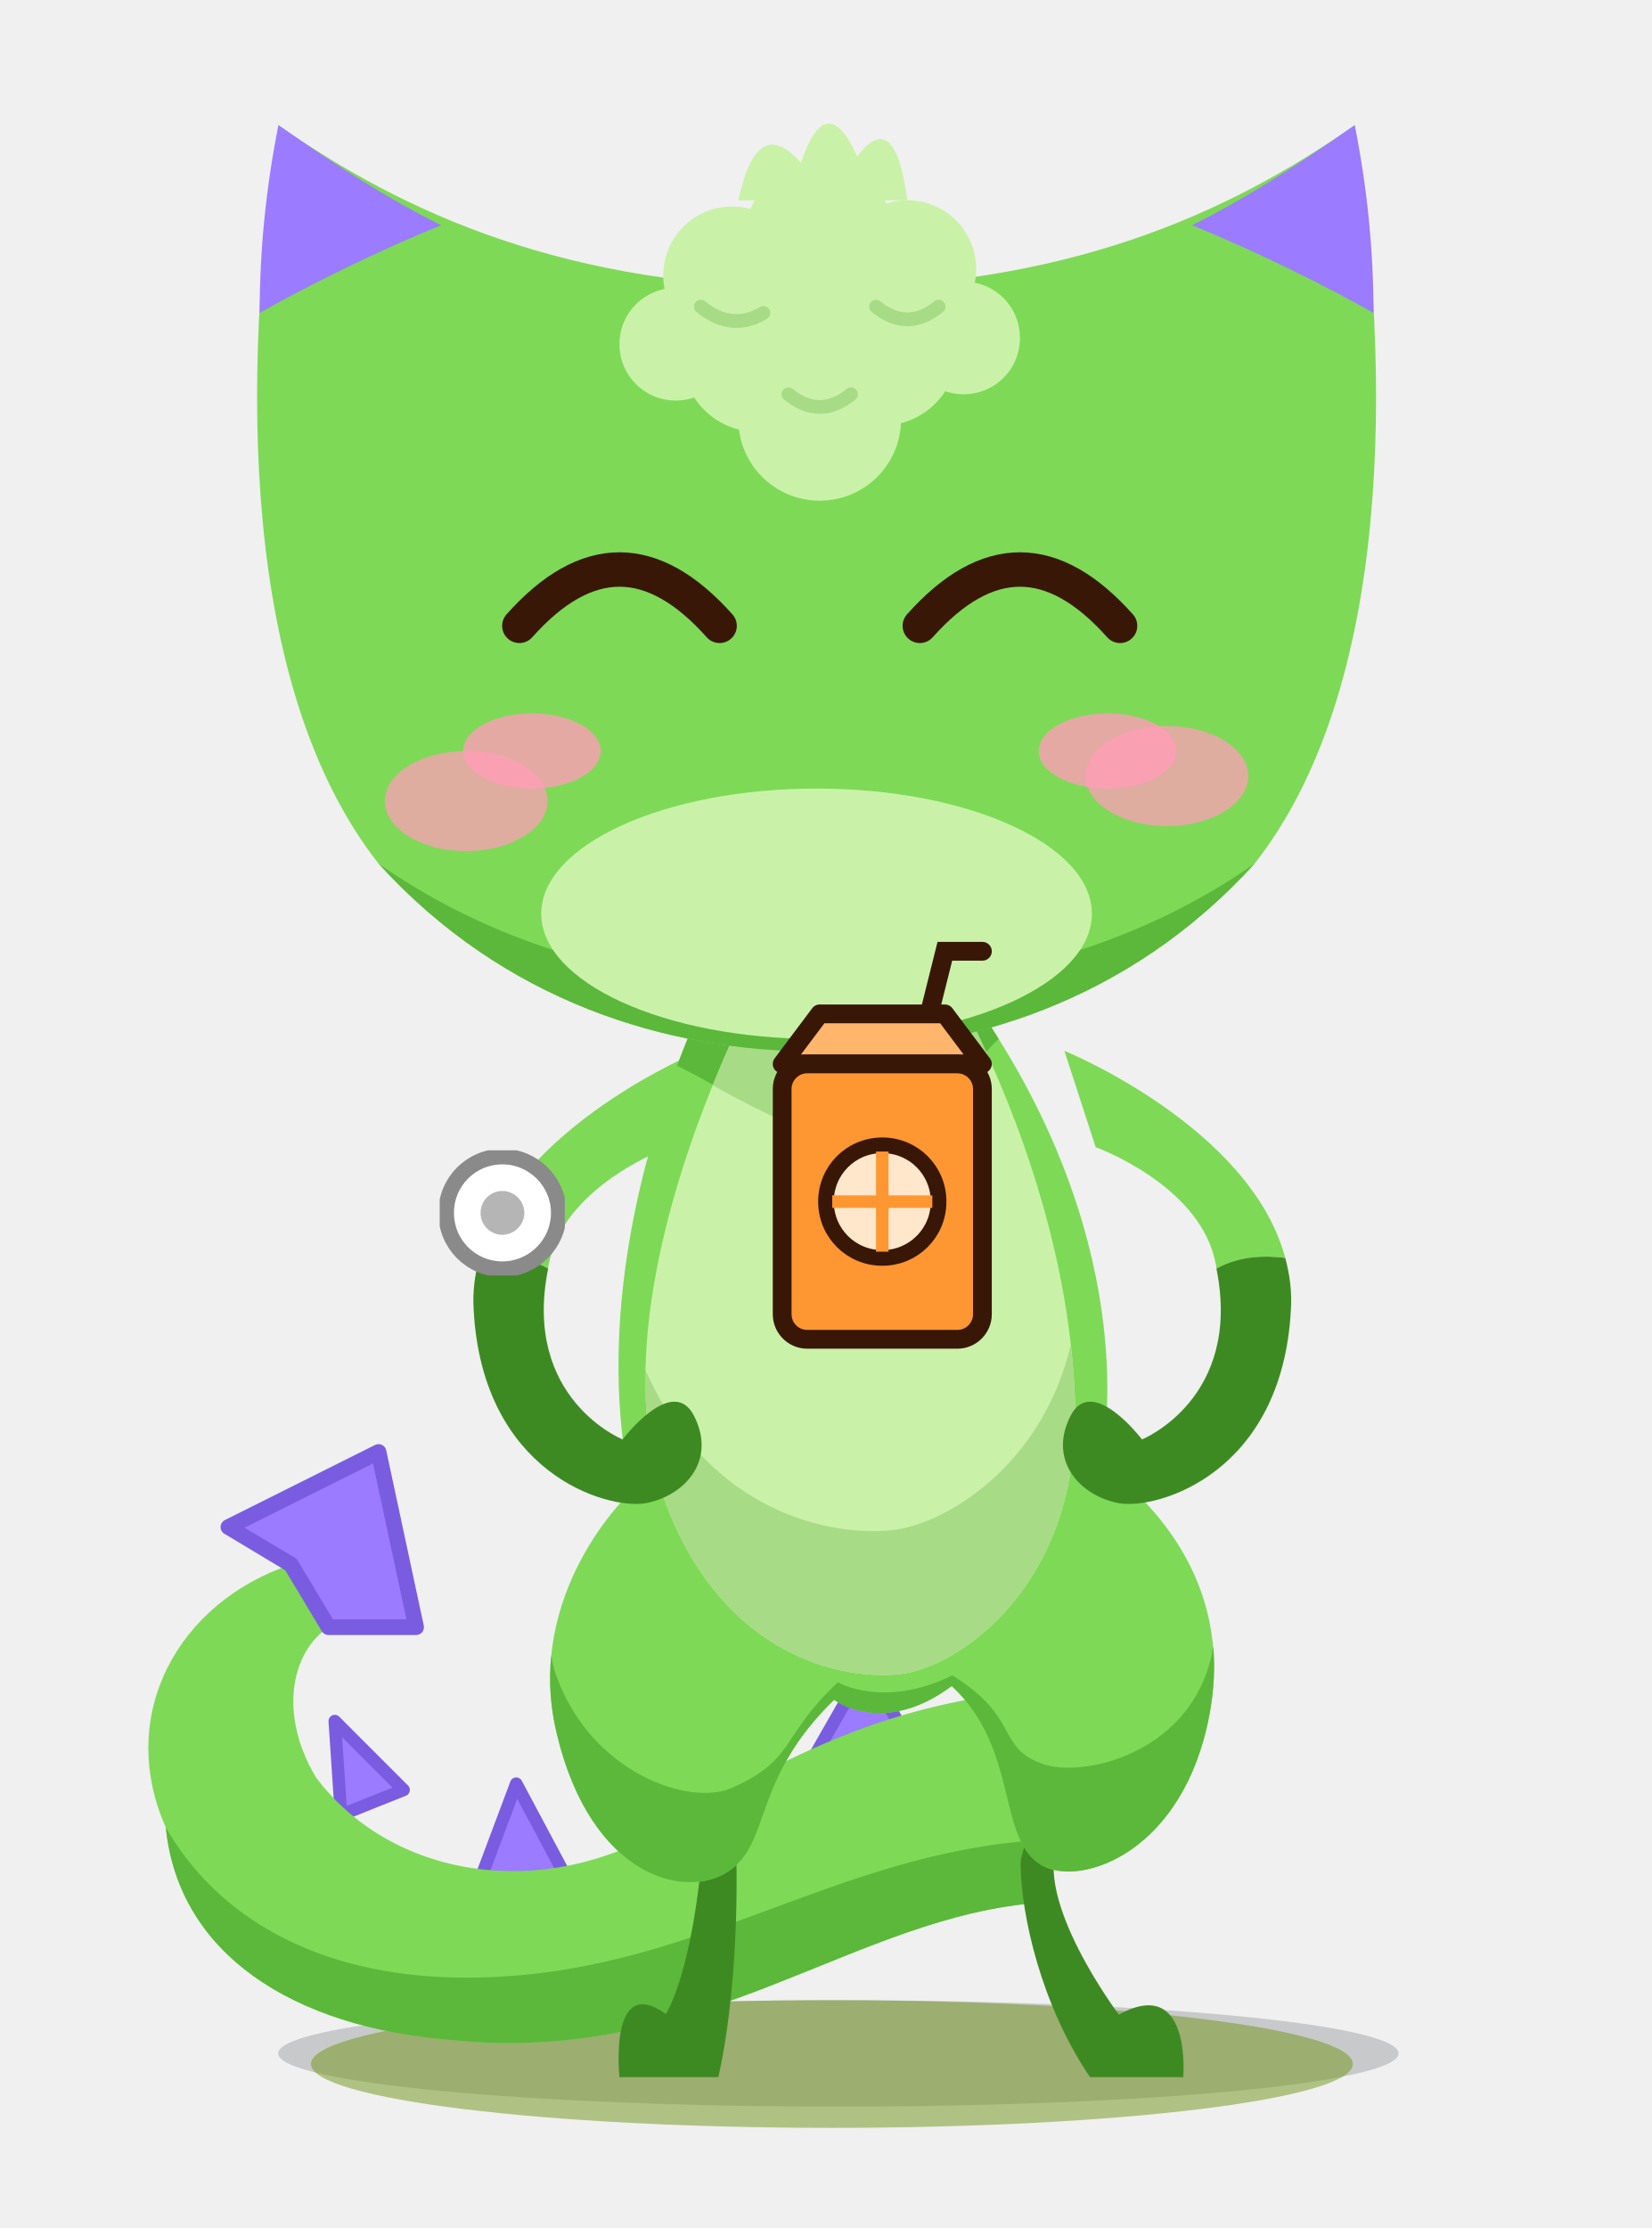
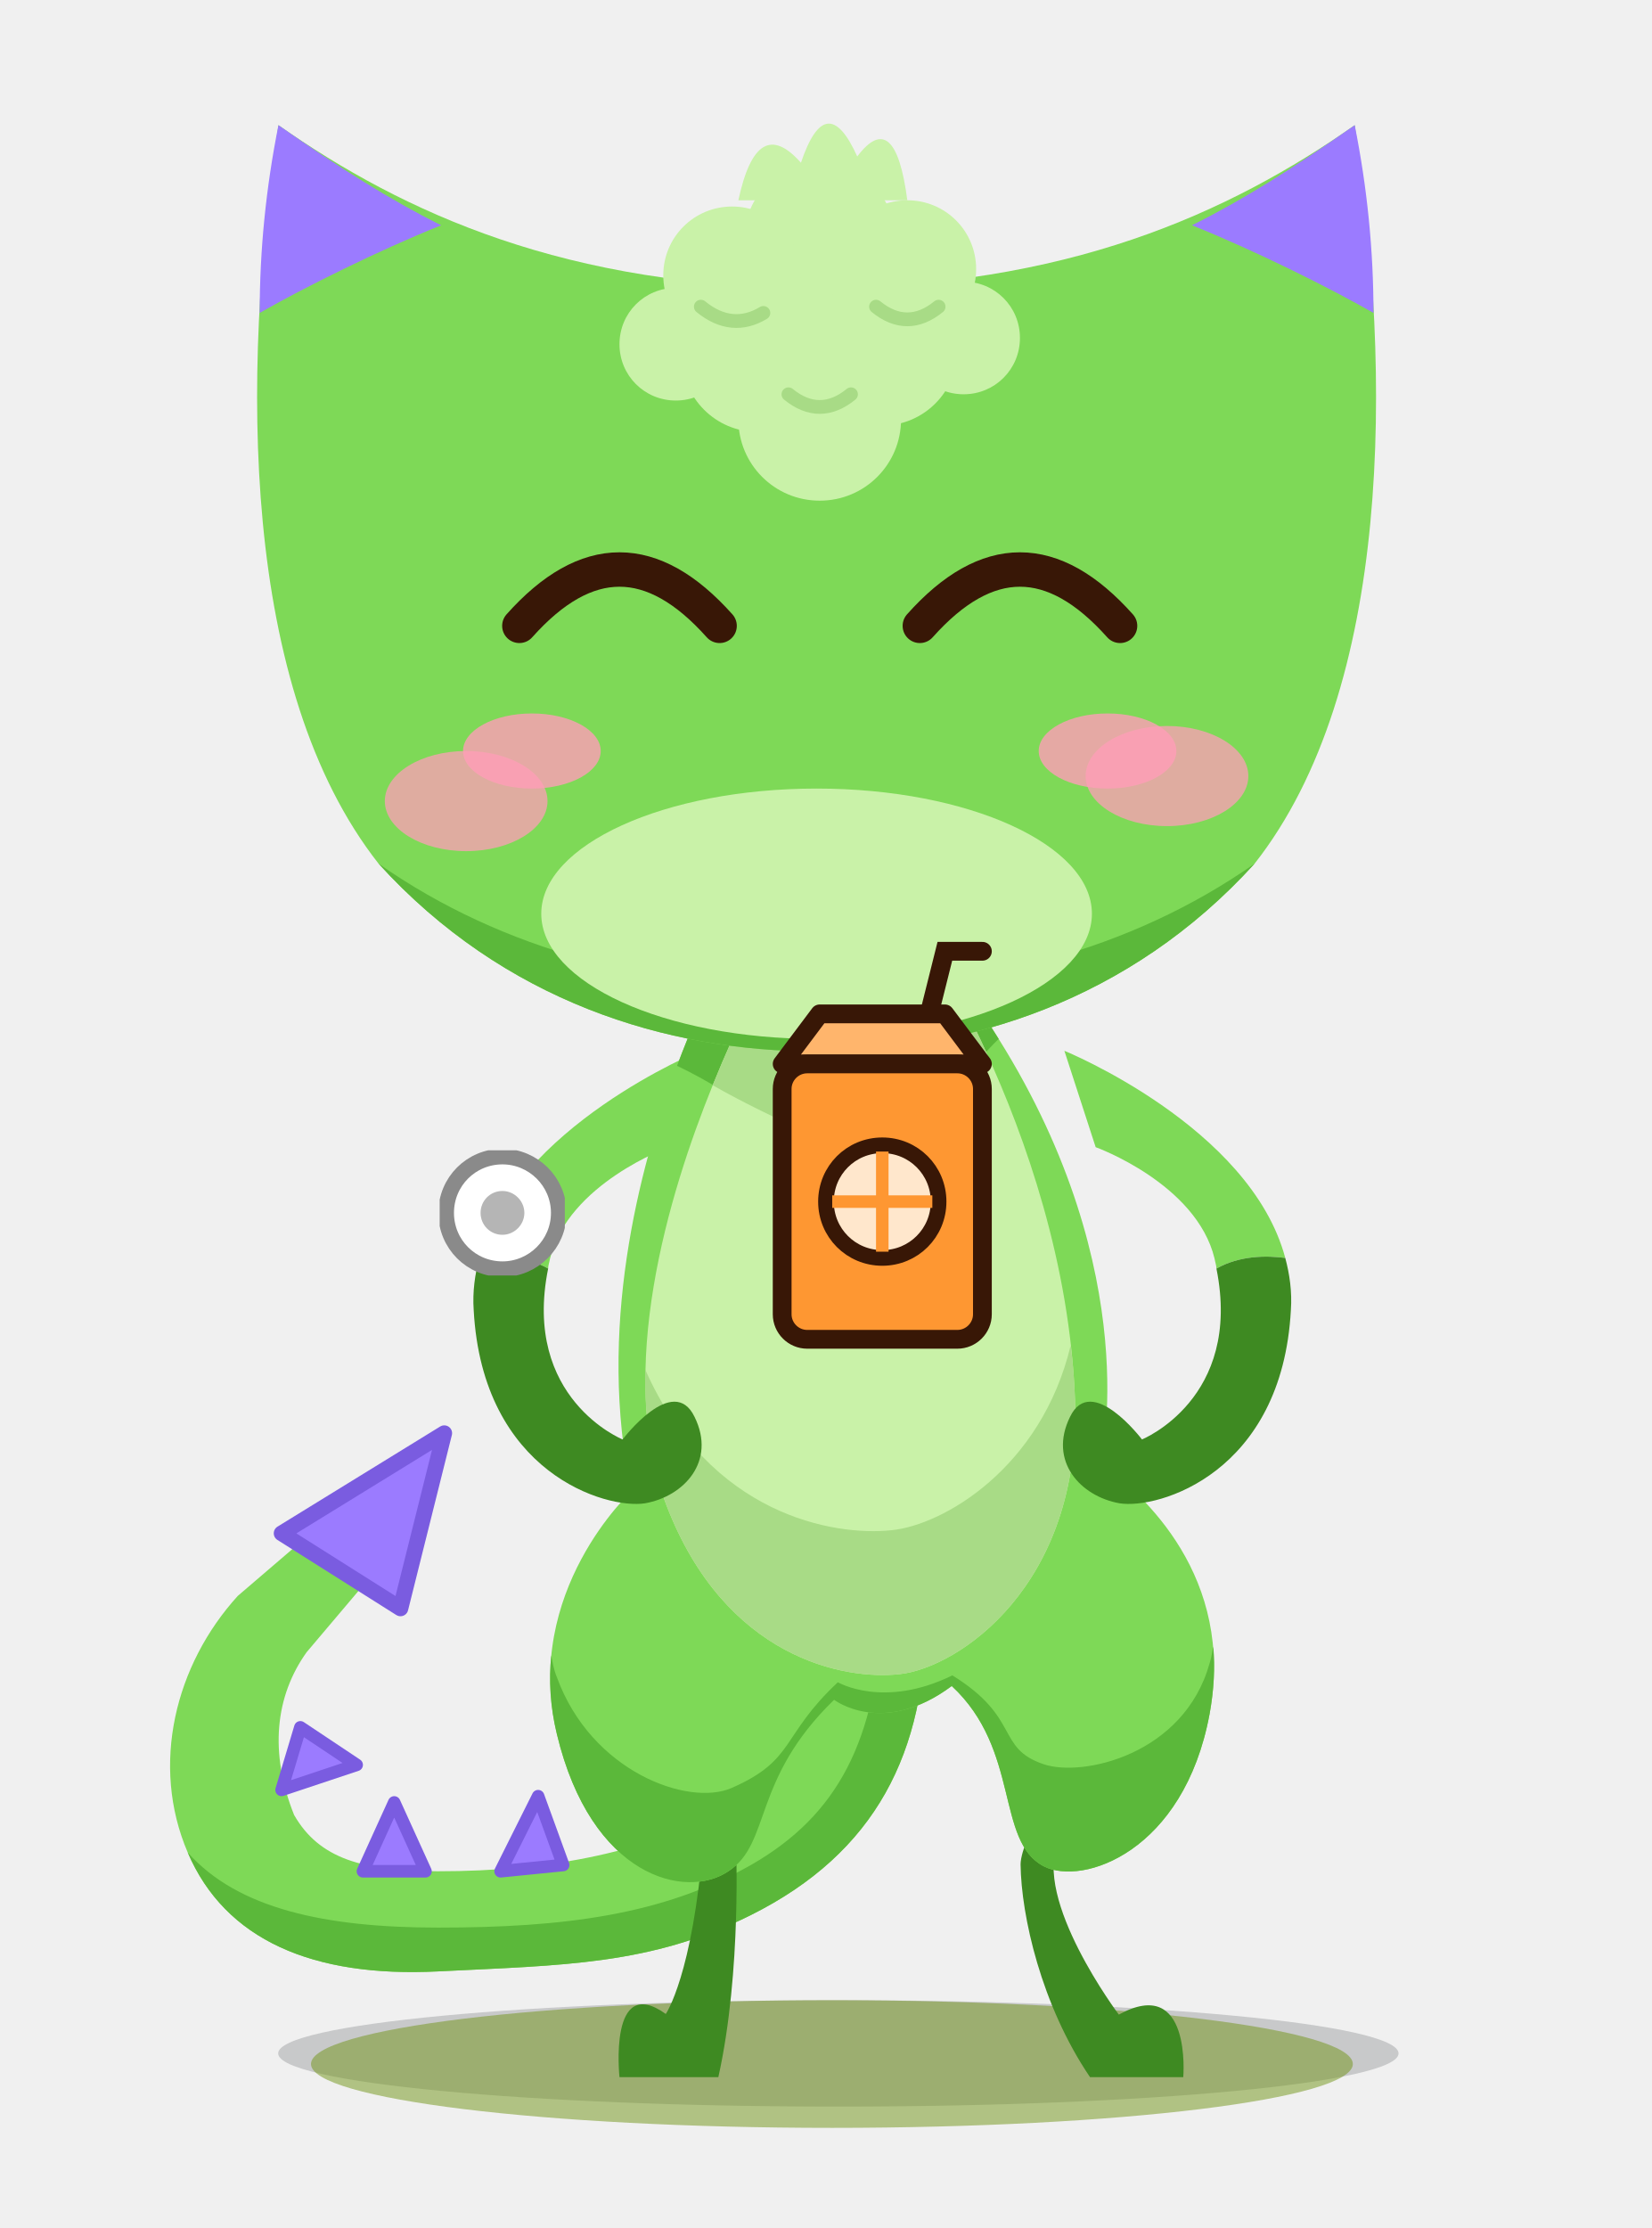
<svg xmlns="http://www.w3.org/2000/svg" width="264" height="356" viewBox="0 0 264 356" fill="none">
  <ellipse cx="133.979" cy="328.1" rx="89.525" ry="8.5" fill="#141A1F" fill-opacity="0.18" />
  <path d="M133 340C178.9 340 216.2 335.4 216.2 329.8C216.2 324.1 178.9 319.6 133 319.6C87 319.6 49.7 324.1 49.7 329.8C49.7 335.4 87 340 133 340Z" fill="#719417" fill-opacity="0.5" />
-   <path d="M130.5 280L138.5 266L144.5 277L130.5 280ZM102.5 293L110.5 278L116.5 289L102.5 293ZM76.5 301L82.5 285L90.5 300L76.5 301ZM54.5 290L53.5 275L64.5 286L54.5 290Z" fill="#9B7BFF" stroke="#7A5CE0" stroke-width="2" stroke-linejoin="round" />
-   <path d="M166.5 304C136.5 306 112.5 330 72.5 326C46.5 324 28.5 312 26.5 292C18.5 274 28.5 256 46.5 250L52.5 260C46.5 264 44.5 274 50.5 284C62.5 300 86.5 304 106.5 292C126.5 280 142.5 272 166.5 270V304Z" fill="#7ED957" />
-   <path d="M166.5 304C136.5 306 112.5 330 72.5 326C46.5 324 28.5 312 26.5 292C34.5 306 50.5 316 74.5 316C110.5 316 132.5 296 166.5 294V304Z" fill="#5BB83A" />
-   <path d="M46.5 250L36.5 244L60.5 232L66.5 260H52.5L46.5 250Z" fill="#9B7BFF" stroke="#7A5CE0" stroke-width="2.5" stroke-linejoin="round" />
+   <path d="M148 258C148 280 140 296 120 306C104 314 90 314 70 315C50 316 36 310 30 296C24 282 28 266 38 255L52 243L60 251L49 264C44 271 43 280 47 290C51 297 58 299 70 299C88 299 104 296 118 288C128 282 131 272 130 258H148Z" fill="#7ED957" />
+   <path d="M148 258C148 280 140 296 120 306C104 314 90 314 70 315C50 316 36 310 30 296C38 305 52 308 70 308C90 308 106 306 120 298C134 290 140 278 141 258H148Z" fill="#5BB83A" />
+   <path d="M45 286L48 276L57 282L45 286ZM58 299H68L63 288L58 299ZM80 299L90 298L86 287L80 299ZM104 295L113 291L107 282L104 295Z" fill="#9B7BFF" stroke="#7A5CE0" stroke-width="2" stroke-linejoin="round" />
+   <path d="M45 245L71 229L64 257L45 245Z" fill="#9B7BFF" stroke="#7A5CE0" stroke-width="2.5" stroke-linejoin="round" />
  <path d="M117.6 294.2C117.6 294.2 118.6 314.8 114.8 331.9H99C99 331.9 97.2 315.2 106.4 321.8C106.4 321.8 110.7 315.6 112.4 294.2H117.6Z" fill="#3E8A22" />
  <path d="M165.4 291C165.4 291 163.1 295.7 163.1 297.9C163.2 306.1 166.4 320.4 174.2 331.9H189.1C189.1 331.9 190.5 315.5 178.8 321.9C178.8 321.9 164.9 303.4 169.2 294.2L165.4 291L165.4 291Z" fill="#3E8A22" />
  <path d="M193.3 273.9C189.2 295.9 173 301.4 166.8 298.2C159.1 294.2 163.1 279.6 152.1 269.4C141.1 277.6 133.3 271.6 133.3 271.6C120.1 284.4 123.3 294.5 116.4 299C109.6 303.6 94.5 300 89 277.1C83.5 254.3 100.9 238.3 100.9 238.3C95.4 212.7 102 186.9 108.2 170.3C112.4 159.1 116.4 152 116.4 152L152.6 155.7C155.2 159.2 157.5 162.6 159.6 166C183.2 203.7 175.9 233.8 175.9 233.8C182.8 238.8 197.4 252 193.3 273.9Z" fill="#7ED957" />
  <path d="M193.3 273.9C189.2 295.9 173 301.4 166.8 298.2C159.1 294.2 163.1 279.6 152.1 269.4C141.1 277.6 133.3 271.6 133.3 271.6C120.1 284.4 123.3 294.5 116.4 299C109.6 303.6 94.5 300 89 277.1C87.9 272.6 87.7 268.4 88.1 264.5C88.3 265.6 88.5 266.8 89 268C94.5 283.1 110 288.7 116.9 285.7C127.2 281.2 124.7 277.4 133.9 268.8C133.9 268.8 141.2 273.1 152.2 267.7C163.2 274.5 159.1 279.3 166.8 281.9C173 284 189.2 280.4 193.3 265.8C193.6 264.9 193.7 264 193.9 263.1C194.2 266.4 194 270 193.3 273.9V273.9Z" fill="#5BB83A" />
  <path d="M111.9 167.9L106.9 183.3C106.9 183.3 90.8 189.1 87.9 201.1C87.8 201.7 87.6 202.2 87.6 202.7C83.9 200.6 79.6 200.6 76.6 201C82.2 180 111.9 167.9 111.9 167.9H111.9Z" fill="#7ED957" />
  <path d="M159.6 166C155.6 169.9 150.6 176.3 147.1 186.7C145.4 191.9 138.7 193.4 134.8 189.6C128.3 183.3 118.9 175.4 108.2 170.3C112.4 159.1 116.4 152 116.4 152L152.6 155.7C155.2 159.2 157.5 162.6 159.6 166H159.6Z" fill="#5BB83A" />
  <path d="M143.8 267.5C135 268.5 115.9 265 106.5 240.5C98.3 219.2 106.8 190.9 113.9 173.4C117.9 163.5 121.4 157.1 121.4 157.1L135.1 153.9L148.4 150.9C148.4 150.9 149.5 152.6 151.2 155.6C152.9 158.5 155.2 162.8 157.6 168.1C163.8 181.6 171 201.8 171.8 223.7C172.8 253.4 153.1 266.5 143.8 267.5H143.8Z" fill="#C9F2A8" />
  <path d="M143.8 267.5C135 268.5 115.9 265 106.5 240.5C103.9 233.8 103 226.3 103.1 218.8C113.4 242.1 133.3 245.5 142.5 244.5C150.7 243.7 166.4 234.6 171.1 215C171.5 217.8 171.7 220.8 171.8 223.7C172.8 253.4 153.1 266.5 143.8 267.5H143.8Z" fill="#A8DB86" />
  <path d="M157.6 168.1C154 172.1 146.3 183.8 141 184.9C138.2 185.4 122.2 178.2 113.9 173.4C117.9 163.5 121.4 157.1 121.4 157.1L135.1 153.9L151.2 155.6C152.9 158.5 155.2 162.8 157.6 168.1Z" fill="#A8DB86" />
  <path d="M103.1 240.2C96.9 241.2 77.1 235.4 75.7 209.3C75.5 206.4 75.9 203.6 76.6 201C79.6 200.6 83.9 200.6 87.6 202.7C83.4 223.5 99.5 230 99.5 230C99.5 230 107.6 219.3 111 226.4C114.5 233.5 109.3 239.1 103.1 240.2V240.2Z" fill="#3E8A22" />
  <path d="M44.5 20C64.5 34 90.5 46 130.5 46C170.5 46 196.5 34 216.5 20C222.5 60 222.5 110 200.5 138C180.5 160 154.5 168 130.5 168C106.5 168 80.5 160 60.5 138C38.5 110 38.5 60 44.5 20Z" fill="#7ED957" />
  <path d="M60.5 138C80.5 160 106.5 168 130.5 168C154.5 168 180.5 160 200.5 138C180.5 152 156.5 158 130.5 158C104.5 158 80.5 152 60.5 138Z" fill="#5BB83A" />
  <path d="M44.5 20C54.5 27 62.5 32 70.5 36C60.5 40 48.5 46 41.5 50C41.5 40 42.5 30 44.5 20Z" fill="#9B7BFF" />
  <path d="M216.5 20C206.5 27 198.5 32 190.5 36C200.5 40 212.5 46 219.5 50C219.5 40 218.5 30 216.5 20Z" fill="#9B7BFF" />
  <path opacity="0.75" d="M186.5 132C193.7 132 199.5 128.4 199.5 124C199.5 119.6 193.7 116 186.5 116C179.3 116 173.5 119.6 173.5 124C173.5 128.4 179.3 132 186.5 132Z" fill="#FF9EB8" />
  <path opacity="0.75" d="M74.5 136C81.7 136 87.5 132.4 87.5 128C87.5 123.6 81.7 120 74.5 120C67.3 120 61.5 123.6 61.5 128C61.5 132.4 67.3 136 74.5 136Z" fill="#FF9EB8" />
  <path d="M130.5 166C154.8 166 174.5 157 174.5 146C174.5 135 154.8 126 130.5 126C106.2 126 86.5 135 86.5 146C86.5 157 106.2 166 130.5 166Z" fill="#C9F2A8" />
  <path d="M170.1 167.9L175.1 183.3C175.1 183.3 191.2 189.1 194.1 201.1C194.2 201.7 194.4 202.2 194.4 202.7C198.1 200.6 202.4 200.6 205.4 201C199.8 180 170.1 167.9 170.1 167.9H170.1Z" fill="#7ED957" />
  <path d="M178.9 240.2C185.1 241.2 204.9 235.4 206.3 209.3C206.5 206.4 206.1 203.6 205.4 201C202.4 200.6 198.1 200.6 194.4 202.7C198.6 223.5 182.5 230 182.5 230C182.5 230 174.4 219.3 171 226.4C167.5 233.5 172.7 239.1 178.9 240.2V240.2Z" fill="#3E8A22" />
  <path d="M118 32C120 22.7 123.3 20.7 128 26C130.7 18 133.7 17.7 137 25C141 19.7 143.7 22 145 32H118Z" fill="#C9F2A8" />
  <path d="M131 50C137.6 50 143 44.6 143 38C143 31.4 137.6 26 131 26C124.4 26 119 31.4 119 38C119 44.6 124.4 50 131 50Z" fill="#C9F2A8" />
  <path d="M117 55C123.1 55 128 50.1 128 44C128 37.9 123.1 33 117 33C110.9 33 106 37.9 106 44C106 50.1 110.9 55 117 55Z" fill="#C9F2A8" />
  <path d="M145 54C151.1 54 156 49.1 156 43C156 36.9 151.1 32 145 32C138.9 32 134 36.9 134 43C134 49.1 138.9 54 145 54Z" fill="#C9F2A8" />
  <path d="M108 64C113 64 117 60 117 55C117 50 113 46 108 46C103 46 99 50 99 55C99 60 103 64 108 64Z" fill="#C9F2A8" />
  <path d="M154 63C159 63 163 59 163 54C163 49 159 45 154 45C149 45 145 49 145 54C145 59 149 63 154 63Z" fill="#C9F2A8" />
  <path d="M121 69C127.6 69 133 63.6 133 57C133 50.4 127.6 45 121 45C114.4 45 109 50.4 109 57C109 63.6 114.4 69 121 69Z" fill="#C9F2A8" />
  <path d="M141 68C147.6 68 153 62.6 153 56C153 49.4 147.6 44 141 44C134.4 44 129 49.4 129 56C129 62.6 134.4 68 141 68Z" fill="#C9F2A8" />
  <path d="M131 80C138.2 80 144 74.2 144 67C144 59.8 138.2 54 131 54C123.8 54 118 59.8 118 67C118 74.2 123.8 80 131 80Z" fill="#C9F2A8" />
  <path d="M112 49C115.3 51.7 118.7 52 122 50M140 49C143.3 51.7 146.7 51.7 150 49M126 63C129.3 65.7 132.7 65.7 136 63" stroke="#A8DB86" stroke-width="2.2" stroke-linecap="round" />
  <g clip-path="url(#clip0_166_6358)">
    <path d="M80.3 202.8C85.2 202.8 89.3 198.8 89.3 193.8C89.3 188.8 85.2 184.8 80.3 184.8C75.3 184.8 71.3 188.8 71.3 193.8C71.3 198.8 75.3 202.8 80.3 202.8Z" fill="white" stroke="#8A8A8A" stroke-width="2.5" />
    <path d="M80.3 197.3C82.2 197.3 83.8 195.7 83.8 193.8C83.8 191.9 82.2 190.3 80.3 190.3C78.3 190.3 76.8 191.9 76.8 193.8C76.8 195.7 78.3 197.3 80.3 197.3Z" fill="#B5B5B5" />
  </g>
  <path d="M83 100C93.7 88 104.3 88 115 100" stroke="#381706" stroke-width="5.5" stroke-linecap="round" />
  <path d="M147 100C157.7 88 168.3 88 179 100" stroke="#381706" stroke-width="5.5" stroke-linecap="round" />
  <path opacity="0.8" d="M85 126C91.1 126 96 123.3 96 120C96 116.7 91.1 114 85 114C78.9 114 74 116.7 74 120C74 123.3 78.9 126 85 126Z" fill="#FF9EB8" />
  <path opacity="0.8" d="M177 126C183.1 126 188 123.3 188 120C188 116.7 183.1 114 177 114C170.9 114 166 116.7 166 120C166 123.3 170.9 126 177 126Z" fill="#FF9EB8" />
  <path d="M147 168L151 152H157" stroke="#381706" stroke-width="3" stroke-linecap="round" />
  <path d="M125 170L131 162H151L157 170H125Z" fill="#FFB56C" stroke="#381706" stroke-width="3" stroke-linejoin="round" />
  <path d="M153 170H129C126.8 170 125 171.8 125 174V210C125 212.2 126.8 214 129 214H153C155.2 214 157 212.2 157 210V174C157 171.8 155.2 170 153 170Z" fill="#FE9732" stroke="#381706" stroke-width="3" />
  <path d="M141 201C146 201 150 197 150 192C150 187 146 183 141 183C136 183 132 187 132 192C132 197 136 201 141 201Z" fill="#FFE7CC" stroke="#381706" stroke-width="2.5" />
  <path d="M141 184V200M133 192H149" stroke="#FE9732" stroke-width="2" />
  <defs>
    <clipPath id="clip0_166_6358">
      <rect width="20" height="20" fill="white" transform="translate(70.2637 183.8)" />
    </clipPath>
  </defs>
</svg>
